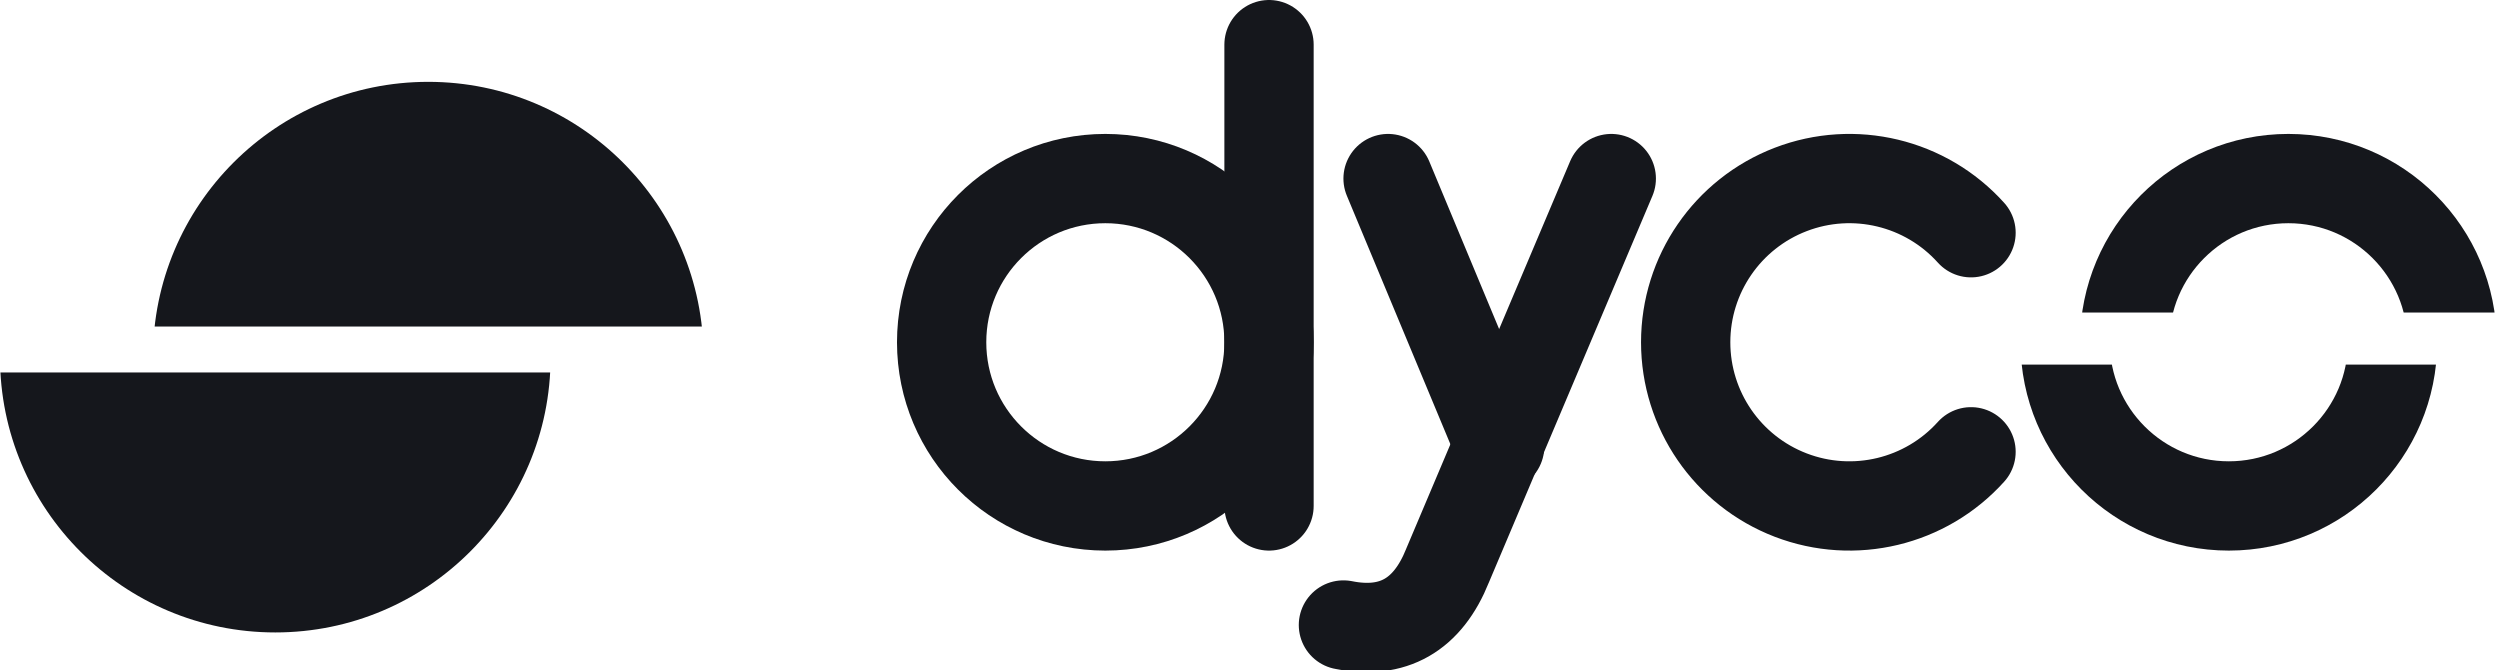
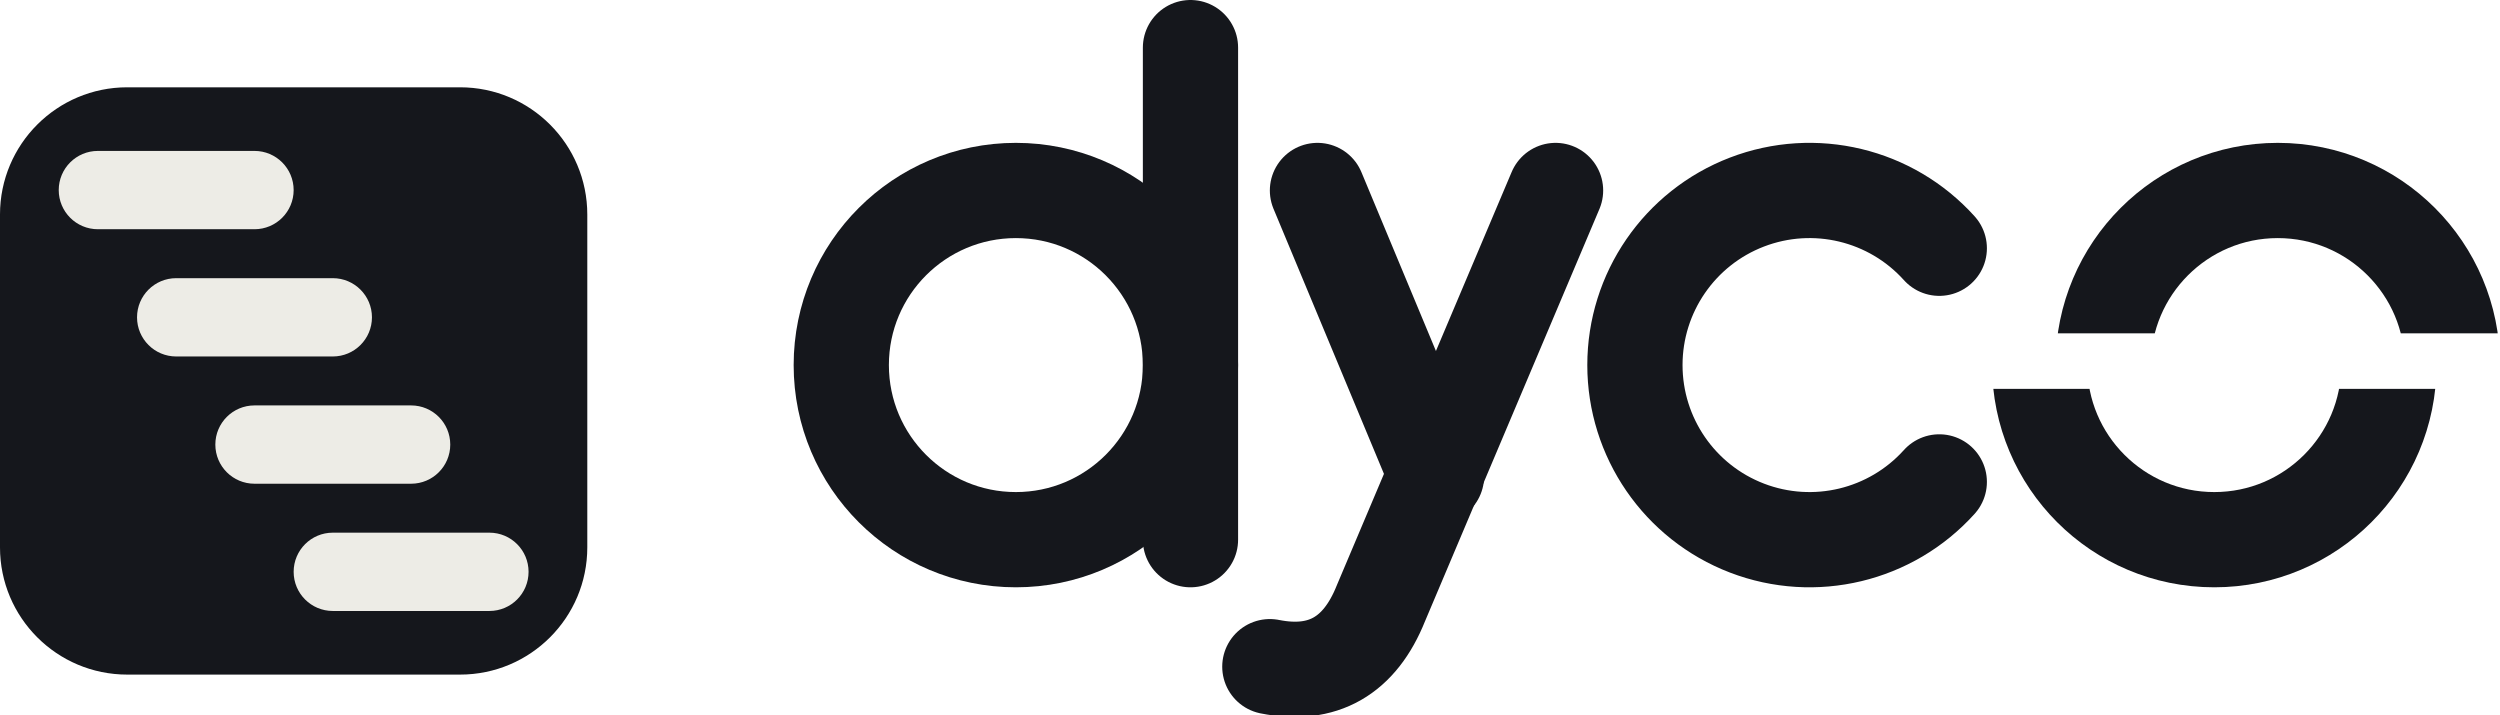
- <svg xmlns="http://www.w3.org/2000/svg" viewBox="0 0 336 90" width="336" height="90" role="img" aria-label="dyco">
+ <svg xmlns="http://www.w3.org/2000/svg" viewBox="0 0 315 90" width="315" height="90" role="img" aria-label="dyco">
  <defs>
-     <clipPath id="dycoT">
-       <rect x="0" y="0" width="100" height="46" />
-     </clipPath>
-     <clipPath id="dycoB">
-       <rect x="0" y="52" width="100" height="48" />
-     </clipPath>
    <clipPath id="dycoOT">
      <rect x="0" y="0" width="240" height="44" />
    </clipPath>
    <clipPath id="dycoOB">
      <rect x="0" y="51" width="240" height="49" />
    </clipPath>
  </defs>
-   <g transform="translate(-4.111 -3.389) scale(1.02778)">
-     <g clip-path="url(#dycoT)">
-       <circle cx="60" cy="50" r="36" fill="#15171C" />
-     </g>
-     <g clip-path="url(#dycoB)">
-       <circle cx="40" cy="50" r="36" fill="#15171C" />
-     </g>
+   <g transform="translate(-2.467 8.533) scale(1.23333)">
+     <rect x="2" y="2" width="60" height="60" rx="13" fill="#15171C" />
+     <rect x="8" y="8.5" width="24" height="8" rx="4" fill="#EDECE6" />
+     <rect x="16" y="21.5" width="24" height="8" rx="4" fill="#EDECE6" />
+     <rect x="24" y="34.5" width="24" height="8" rx="4" fill="#EDECE6" />
+     <rect x="32" y="47.5" width="24" height="8" rx="4" fill="#EDECE6" />
  </g>
-   <g transform="translate(118.556 -2.0)">
+   <g transform="translate(98.000 -2.0)">
    <g fill="none" stroke="#15171C" stroke-width="12" stroke-linecap="round" stroke-linejoin="round">
      <circle cx="30" cy="48" r="22" />
      <path d="M52 8 V70" />
      <path d="M68 26 L83 62" />
      <path d="M98 26 L76 78 Q72 88 62 86" />
      <path d="M146.35 33.28 A22 22 0 1 0 146.35 62.72" />
    </g>
    <g fill="none" stroke-width="12" stroke-linecap="round">
      <g clip-path="url(#dycoOT)">
        <circle cx="189" cy="48" r="22" stroke="#15171C" />
      </g>
      <g clip-path="url(#dycoOB)">
        <circle cx="181" cy="48" r="22" stroke="#15171C" />
      </g>
    </g>
  </g>
</svg>
